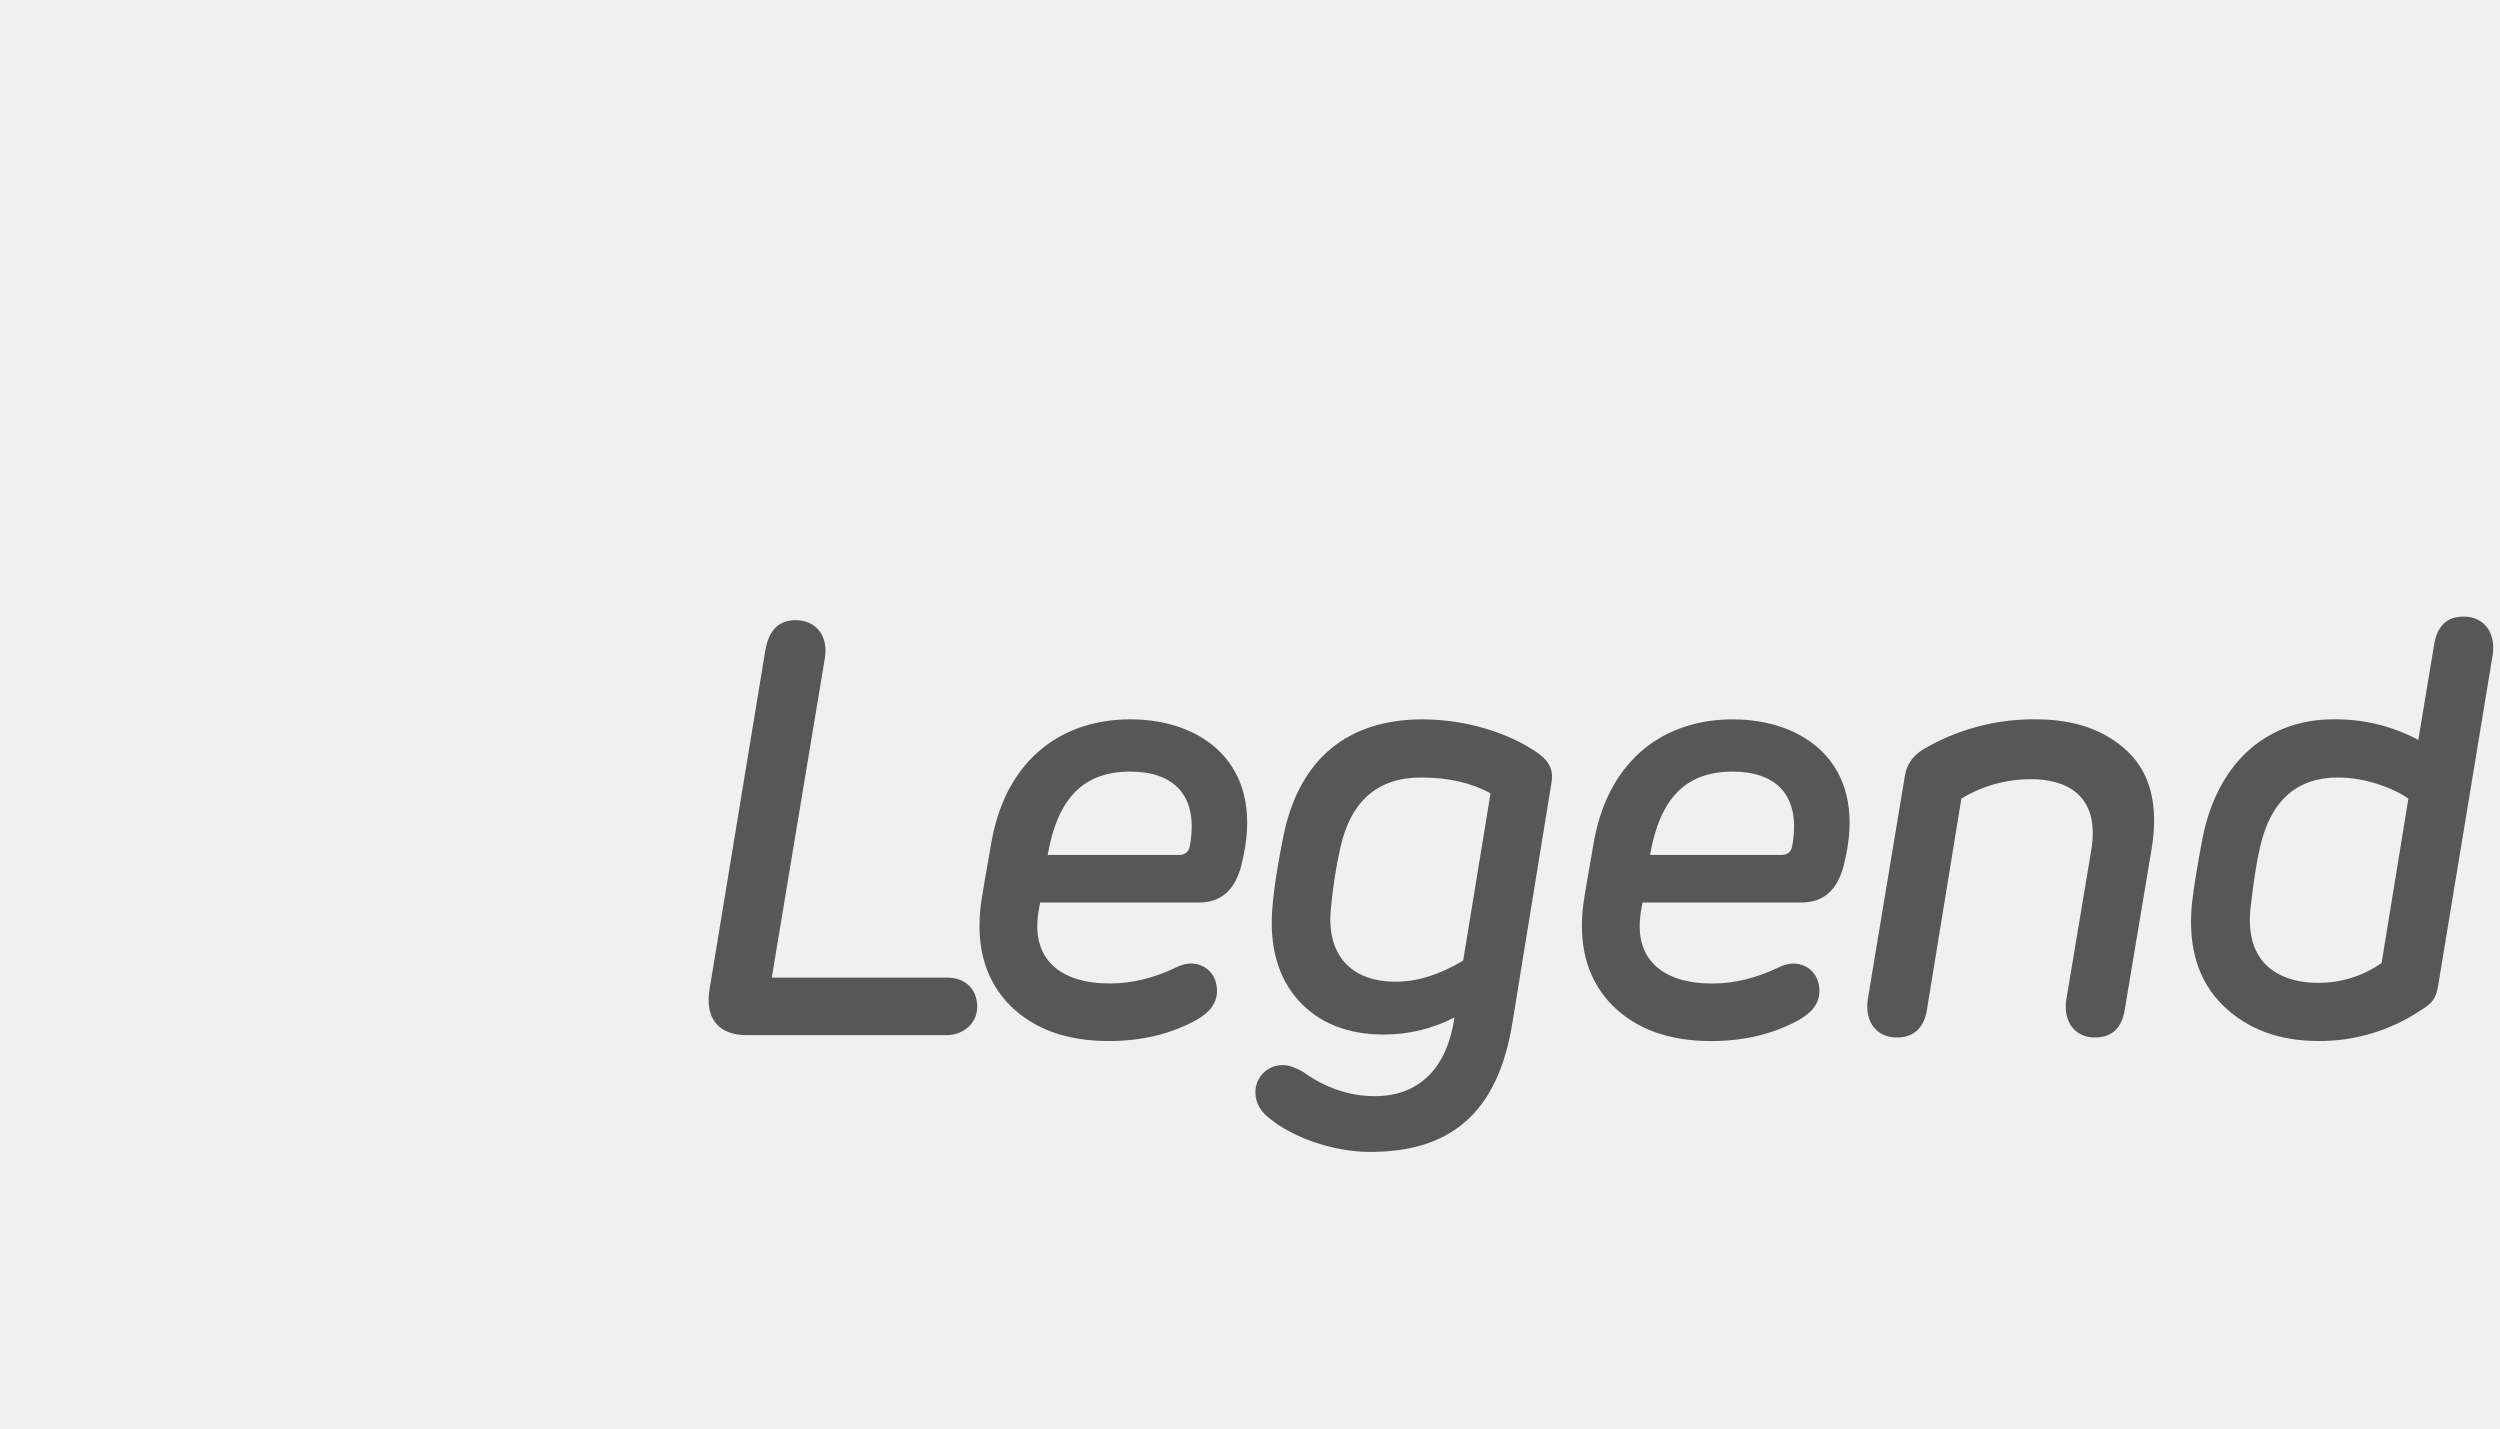
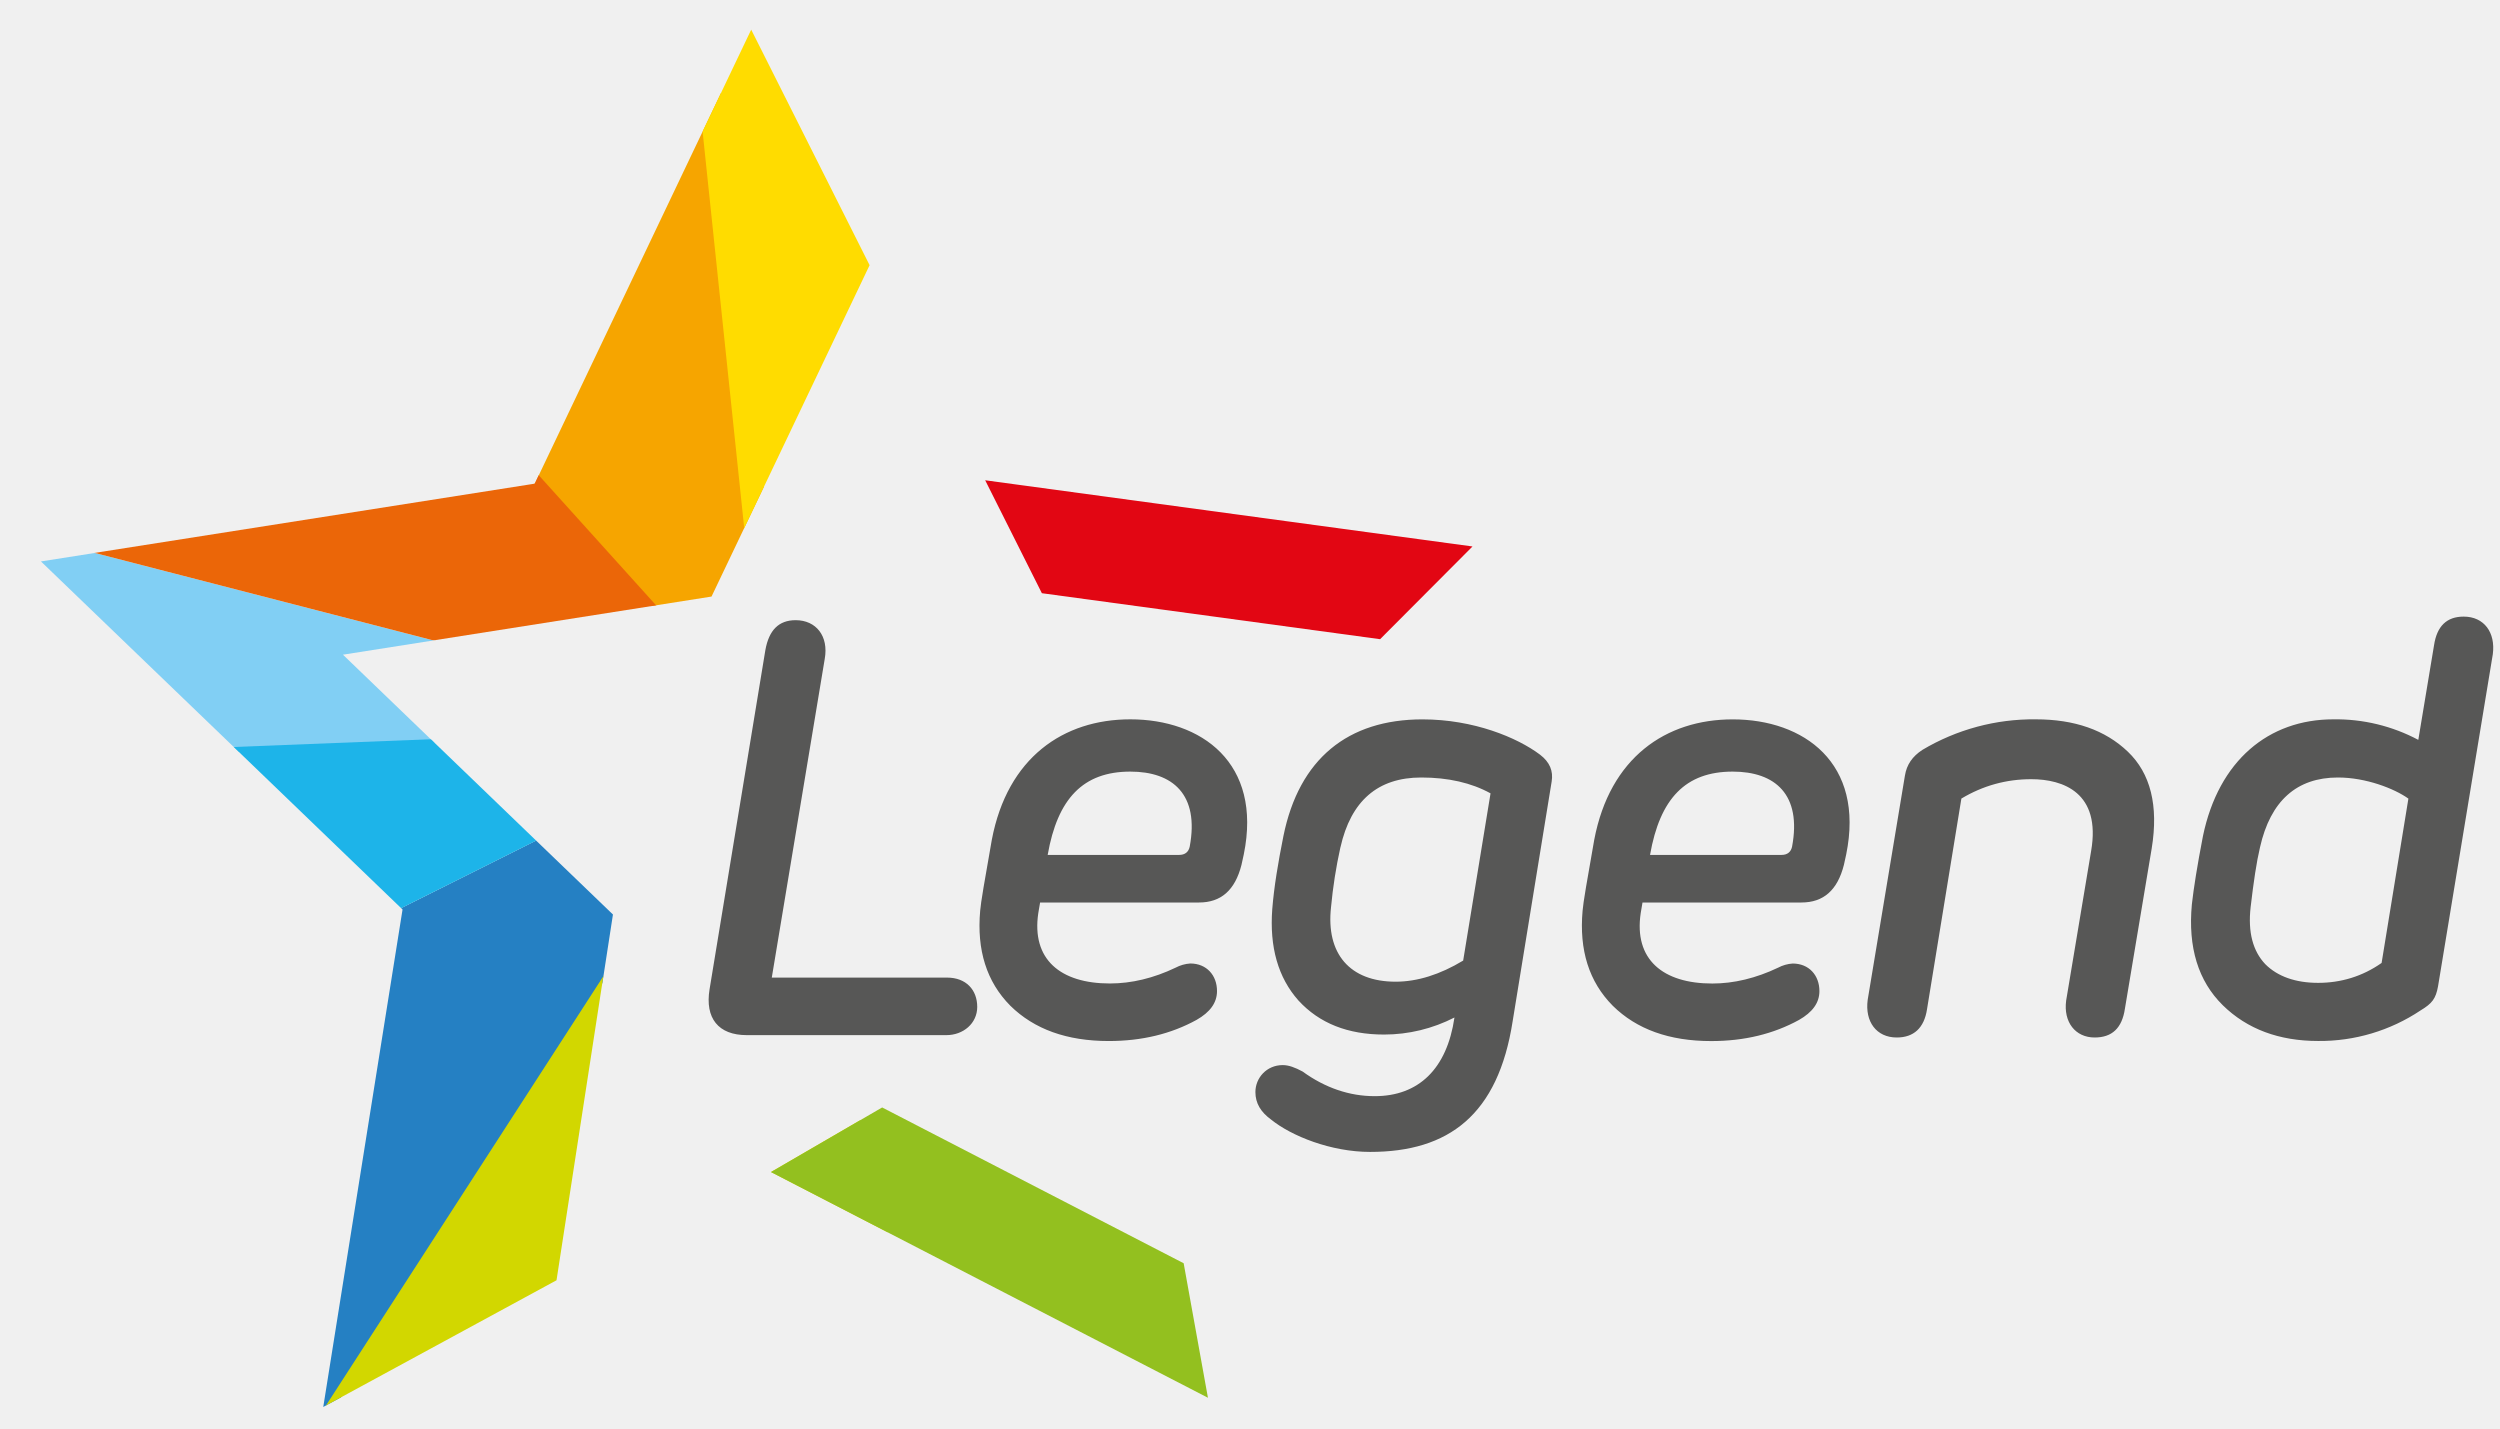
- <svg xmlns="http://www.w3.org/2000/svg" viewBox="0 0 56 32">
+ <svg xmlns="http://www.w3.org/2000/svg" xmlns:xlink="http://www.w3.org/1999/xlink" viewBox="0 0 56 32">
+   <defs>
+     <path id="legend-condensed-a" d="M9.802.266L8.514 1.56.939.529.807.266z" />
+     <path id="legend-condensed-c" d="M.336 10.331l2.343-4.915L.336.754v9.577zm6.203 2.433l7.575 1.03 2.07-2.077-10.916-1.483 1.27 2.53z" />
+     <path id="legend-condensed-e" d="M6.123 8.591L.917 3.581 11.976 1.84l.786-1.649h4.372v1.67L15.94 4.37l-8.258 1.3 3.035 2.922z" />
+     <path id="legend-condensed-g" d="M5.45 16.416L.919 12.051l11.06-1.74L16.827.139l.953 1.898v6.942l-1.842 3.86-8.257 1.301 2.364 2.276z" />
+     <path id="legend-condensed-i" d="M4.75 15.74L.917 12.05l11.06-1.74L16.827.14l.308.613v9.58L15.94 12.84l-8.257 1.3 1.662 1.6H4.75z" />
+     <path id="legend-condensed-k" d="M.002 12.998l1.004-.158 3.54-7.424L1.894.14.002 4.105z" />
+     <path id="legend-condensed-m" d="M.083.681L4.35 4.79 2.574 15.933 7.8 13.095l1.263-8.193L4.678.682z" />
+     <path id="legend-condensed-o" d="M.082.681L4.35 4.79l-1.344 8.433h4.559l.235-.127 1.263-8.193L4.677.68H.082z" />
+     <path id="legend-condensed-q" d="M.877 2.345L3.416 4.79 1.641 15.933l5.225-2.838 1.262-8.193L3.745.682H.877v1.663zm15.05 10.524l-4.258-2.199 2.49-1.446 1.767.913v2.732zm-4.344-2.243l.01.006-.01-.006z" />
+     <path id="legend-condensed-s" d="M.472 10.701l.794-.43 1.262-8.193L.472.098v10.604zM6.07 7.847l9.788 5.056-.544-3.013L8.56 6.4 6.07 7.848zm-.086-.045l.01.006-.01-.006z" />
+     <path id="legend-condensed-u" d="M.47 2.2l9.787 5.056-.544-3.013L2.96.753.47 2.2zm-.087-.045l.01.006-.01-.006z" />
+   </defs>
  <g fill="none" fill-rule="evenodd">
-     <path d="M17.288 21.898h3.924c.43 0 .678.276.678.657 0 .368-.312.632-.691.632h-4.472c-.638 0-.938-.381-.833-1.026l1.25-7.598c.08-.448.3-.671.679-.671.456 0 .743.355.651.868l-1.186 7.138zm9.125-2.748c.131 0 .21-.065.236-.183.22-1.17-.378-1.683-1.33-1.683-1.057 0-1.63.604-1.851 1.866h2.945zm-3.115 1.066l-.04.236c-.156 1.038.495 1.578 1.604 1.578.482 0 .978-.118 1.473-.355a.812.812 0 0 1 .327-.093c.365 0 .599.264.599.618 0 .264-.157.474-.457.645-.573.315-1.225.474-1.967.474-.939 0-1.67-.264-2.205-.79-.533-.538-.755-1.248-.676-2.13.012-.17.103-.696.261-1.59.351-1.84 1.603-2.696 3.102-2.696 1.59 0 2.96.974 2.542 3.024l-.052.237c-.144.566-.457.842-.951.842h-3.56zm6.727-1.236c-.098.442-.168.89-.21 1.34-.116 1.04.418 1.67 1.448 1.67.482 0 .991-.158 1.512-.473l.613-3.746c-.43-.237-.952-.355-1.552-.355-.976 0-1.576.525-1.81 1.564zm3.859 3.892c-.326 2.103-1.434 2.931-3.194 2.931-.875 0-1.76-.355-2.217-.724-.233-.17-.352-.367-.352-.617 0-.315.249-.604.613-.604.13 0 .274.052.444.144.508.369 1.055.552 1.615.552.979 0 1.618-.605 1.787-1.762a3.455 3.455 0 0 1-1.577.382c-.809 0-1.447-.25-1.918-.763-.455-.512-.651-1.196-.586-2.051.04-.5.131-1.039.249-1.63.351-1.734 1.446-2.616 3.115-2.616 1.148 0 2.125.408 2.633.79.221.169.3.367.261.604l-.873 5.364zm6.023-3.722c.13 0 .209-.065.235-.183.22-1.17-.378-1.683-1.33-1.683-1.057 0-1.63.604-1.851 1.866h2.946zm-3.115 1.066l-.04.237c-.156 1.038.495 1.578 1.604 1.578.482 0 .978-.119 1.473-.355a.812.812 0 0 1 .327-.093c.365 0 .599.264.599.618 0 .264-.157.474-.456.645-.574.315-1.226.474-1.968.474-.939 0-1.67-.264-2.204-.79-.534-.538-.756-1.248-.677-2.13.012-.17.103-.696.261-1.59.351-1.84 1.603-2.696 3.102-2.696 1.59 0 2.96.974 2.542 3.024l-.052.237c-.144.566-.457.841-.951.841h-3.56zm10.806 2.379c-.064.434-.287.645-.678.645-.43 0-.703-.343-.638-.829l.56-3.353c.222-1.302-.625-1.604-1.343-1.604a2.99 2.99 0 0 0-1.564.434l-.77 4.72c-.064.42-.298.632-.678.632-.455 0-.716-.355-.651-.843l.834-5.022c.04-.25.17-.433.392-.578a4.856 4.856 0 0 1 2.542-.684c.86 0 1.55.237 2.06.725.507.484.691 1.208.534 2.168l-.6 3.589zm3.143-.999c.274.276.678.42 1.185.42.51 0 .992-.144 1.422-.446l.6-3.681c-.312-.224-.951-.473-1.578-.473-.925 0-1.512.525-1.746 1.564-.078.328-.144.775-.21 1.34-.064.566.053.986.327 1.276zm1.526-5.483a3.93 3.93 0 0 1 1.903.46l.352-2.117c.065-.433.286-.644.665-.644.456 0 .716.355.652.842l-1.227 7.44c-.051.277-.13.382-.392.54a4.06 4.06 0 0 1-2.293.684c-.873 0-1.59-.264-2.138-.802-.547-.54-.782-1.29-.691-2.262.04-.355.118-.854.248-1.525.352-1.696 1.473-2.616 2.92-2.616z" fill="#575756" fill-rule="nonzero" />
+     <path fill="#575756" fill-rule="nonzero" d="M17.288 21.898h3.924c.43 0 .678.276.678.657 0 .368-.312.632-.691.632h-4.472c-.638 0-.938-.381-.833-1.026l1.25-7.598c.08-.448.3-.671.679-.671.456 0 .743.355.651.868l-1.186 7.138zm9.125-2.748c.131 0 .21-.065.236-.183.22-1.17-.378-1.683-1.33-1.683-1.057 0-1.63.604-1.851 1.866h2.945zm-3.115 1.066l-.04.236c-.156 1.038.495 1.578 1.604 1.578.482 0 .978-.118 1.473-.355a.812.812 0 01.327-.093c.365 0 .599.264.599.618 0 .264-.157.474-.457.645-.573.315-1.225.474-1.967.474-.939 0-1.67-.264-2.205-.79-.533-.538-.755-1.248-.676-2.13.012-.17.103-.696.261-1.59.351-1.84 1.603-2.696 3.102-2.696 1.59 0 2.96.974 2.542 3.024l-.052.237c-.144.566-.457.842-.951.842h-3.56zm6.727-1.236c-.098.442-.168.89-.21 1.34-.116 1.04.418 1.67 1.448 1.67.482 0 .991-.158 1.512-.473l.613-3.746c-.43-.237-.952-.355-1.552-.355-.976 0-1.576.525-1.81 1.564zm3.859 3.892c-.326 2.103-1.434 2.931-3.194 2.931-.875 0-1.76-.355-2.217-.724-.233-.17-.352-.367-.352-.617 0-.315.249-.604.613-.604.13 0 .274.052.444.144.508.369 1.055.552 1.615.552.979 0 1.618-.605 1.787-1.762-.489.251-1.03.382-1.577.382-.809 0-1.447-.25-1.918-.763-.455-.512-.651-1.196-.586-2.051.04-.5.131-1.039.249-1.63.351-1.734 1.446-2.616 3.115-2.616 1.148 0 2.125.408 2.633.79.221.169.3.367.261.604l-.873 5.364zm6.023-3.722c.13 0 .209-.065.235-.183.22-1.17-.378-1.683-1.33-1.683-1.057 0-1.63.604-1.851 1.866h2.946zm-3.115 1.066l-.04.237c-.156 1.038.495 1.578 1.604 1.578.482 0 .978-.119 1.473-.355a.812.812 0 01.327-.093c.365 0 .599.264.599.618 0 .264-.157.474-.456.645-.574.315-1.226.474-1.968.474-.939 0-1.67-.264-2.204-.79-.534-.538-.756-1.248-.677-2.13.012-.17.103-.696.261-1.59.351-1.84 1.603-2.696 3.102-2.696 1.59 0 2.96.974 2.542 3.024l-.052.237c-.144.566-.457.841-.951.841h-3.56zm10.806 2.379c-.064.434-.287.645-.678.645-.43 0-.703-.343-.638-.829l.56-3.353c.222-1.302-.625-1.604-1.343-1.604-.56 0-1.082.145-1.564.434l-.77 4.72c-.064.42-.298.632-.678.632-.455 0-.716-.355-.651-.843l.834-5.022c.04-.25.17-.433.392-.578a4.856 4.856 0 012.542-.684c.86 0 1.55.237 2.06.725.507.484.691 1.208.534 2.168l-.6 3.589zm3.143-.999c.274.276.678.42 1.185.42.51 0 .992-.144 1.422-.446l.6-3.681c-.312-.224-.951-.473-1.578-.473-.925 0-1.512.525-1.746 1.564-.078.328-.144.775-.21 1.34-.064.566.053.986.327 1.276zm1.526-5.483a3.93 3.93 0 011.903.46l.352-2.117c.065-.433.286-.644.665-.644.456 0 .716.355.652.842l-1.227 7.44c-.051.277-.13.382-.392.54a4.06 4.06 0 01-2.293.684c-.873 0-1.59-.264-2.138-.802-.547-.54-.782-1.29-.691-2.262.04-.355.118-.854.248-1.525.352-1.696 1.473-2.616 2.92-2.616z" />
    <g transform="translate(22.4 12.76)">
-       <mask id="a" fill="#fff">
-         <use />
+       <mask id="legend-condensed-b" fill="#fff">
+         <use xlink:href="#legend-condensed-a" />
      </mask>
-       <polygon fill="#EA5E65" fill-rule="nonzero" mask="url(#a)" points="22.139 0.266 22.139 6.958 -5.264 3.504" />
+       <path fill="#EA5E65" fill-rule="nonzero" d="M22.139.266v6.692L-5.264 3.504z" mask="url(#legend-condensed-b)" />
    </g>
    <g transform="translate(16.8 .524)">
-       <mask id="b" fill="#fff">
-         <use />
+       <mask id="legend-condensed-d" fill="#fff">
+         <use xlink:href="#legend-condensed-c" />
      </mask>
-       <polygon fill="#E20613" fill-rule="nonzero" mask="url(#b)" points="4.143 0.138 27.738 -0.135 27.738 12.502 0.335 15.739" />
+       <path fill="#E20613" fill-rule="nonzero" d="M4.143.138l23.595-.273v12.637L.335 15.739z" mask="url(#legend-condensed-d)" />
    </g>
    <g transform="translate(0 8.995)">
-       <mask id="c" fill="#fff">
-         <use />
+       <mask id="legend-condensed-f" fill="#fff">
+         <use xlink:href="#legend-condensed-e" />
      </mask>
-       <polygon fill="#81CFF4" fill-rule="nonzero" mask="url(#c)" points="-9.679 8.591 -10.267 0.191 17.136 7.269" />
+       <path fill="#81CFF4" fill-rule="nonzero" d="M-9.679 8.591l-.588-8.4L17.136 7.27z" mask="url(#legend-condensed-f)" />
    </g>
    <g transform="translate(0 .524)">
-       <mask id="d" fill="#fff">
-         <use />
+       <mask id="legend-condensed-h" fill="#fff">
+         <use xlink:href="#legend-condensed-g" />
      </mask>
-       <polyline fill="#F6A500" fill-rule="nonzero" mask="url(#d)" points="15.694 -2.584 17.781 16.416 -1.456 -3.76" />
+       <path fill="#F6A500" fill-rule="nonzero" d="M15.694-2.584l2.087 19L-1.456-3.76" mask="url(#legend-condensed-h)" />
    </g>
    <g transform="translate(0 .524)">
-       <mask id="e" fill="#fff">
-         <use />
+       <mask id="legend-condensed-j" fill="#fff">
+         <use xlink:href="#legend-condensed-i" />
      </mask>
-       <polygon fill="#EB6608" fill-rule="nonzero" mask="url(#e)" points="-10.267 8.662 0.237 -2.996 17.136 15.74" />
+       <path fill="#EB6608" fill-rule="nonzero" d="M-10.267 8.662L.237-2.996 17.136 15.74z" mask="url(#legend-condensed-j)" />
    </g>
    <g transform="translate(14.933 .524)">
-       <mask id="f" fill="#fff">
-         <use />
+       <mask id="legend-condensed-l" fill="#fff">
+         <use xlink:href="#legend-condensed-k" />
      </mask>
-       <polygon fill="#FFDC00" fill-rule="nonzero" mask="url(#f)" points="0.002 -5.231 6.944 -0.135 2.203 15.739" />
+       <path fill="#FFDC00" fill-rule="nonzero" d="M.002-5.231L6.944-.135 2.203 15.74z" mask="url(#legend-condensed-l)" />
    </g>
    <g transform="translate(4.667 15.583)">
-       <mask id="g" fill="#fff">
-         <use />
+       <mask id="legend-condensed-n" fill="#fff">
+         <use xlink:href="#legend-condensed-m" />
      </mask>
-       <polyline fill="#2580C3" fill-rule="nonzero" mask="url(#g)" points="-12.595 13.223 12.469 0.681 1.462 18.118" />
+       <path fill="#2580C3" fill-rule="nonzero" d="M-12.595 13.223L12.469.68 1.462 18.118" mask="url(#legend-condensed-n)" />
    </g>
    <g transform="translate(4.667 15.583)">
-       <mask id="h" fill="#fff">
-         <use />
+       <mask id="legend-condensed-p" fill="#fff">
+         <use xlink:href="#legend-condensed-o" />
      </mask>
-       <polygon fill="#1DB4E9" fill-rule="nonzero" mask="url(#h)" points="12.469 0.681 -12.594 13.223 -13.528 1.705" />
+       <path fill="#1DB4E9" fill-rule="nonzero" d="M12.47.681l-25.064 12.542-.934-11.518z" mask="url(#legend-condensed-p)" />
    </g>
    <g transform="translate(5.6 15.583)">
-       <mask id="i" fill="#fff">
-         <use />
+       <mask id="legend-condensed-r" fill="#fff">
+         <use xlink:href="#legend-condensed-q" />
      </mask>
-       <polygon fill="#D2D700" fill-rule="nonzero" mask="url(#i)" points="15.926 18.824 0.877 17.176 11.536 0.681" />
+       <path fill="#D2D700" fill-rule="nonzero" d="M15.926 18.824L.877 17.176 11.536.681z" mask="url(#legend-condensed-r)" />
    </g>
    <g transform="translate(11.2 18.407)">
-       <mask id="j" fill="#fff">
-         <use />
+       <mask id="legend-condensed-t" fill="#fff">
+         <use xlink:href="#legend-condensed-s" />
      </mask>
-       <polygon fill="#93C01F" fill-rule="nonzero" mask="url(#j)" points="24.456 13.731 0.472 13.731 5.936 -2.142" />
+       <path fill="#93C01F" fill-rule="nonzero" d="M24.456 13.73H.472L5.936-2.141z" mask="url(#legend-condensed-t)" />
    </g>
    <g transform="translate(16.8 24.054)">
-       <mask id="k" fill="#fff">
-         <use />
+       <mask id="legend-condensed-v" fill="#fff">
+         <use xlink:href="#legend-condensed-u" />
      </mask>
-       <polygon fill="#00A65D" fill-rule="nonzero" mask="url(#k)" points="27.739 8.084 18.856 8.084 0.336 -7.789 27.739 -4.335" />
+       <path fill="#00A65D" fill-rule="nonzero" d="M27.739 8.084h-8.883L.336-7.79l27.403 3.454z" mask="url(#legend-condensed-v)" />
    </g>
  </g>
</svg>
